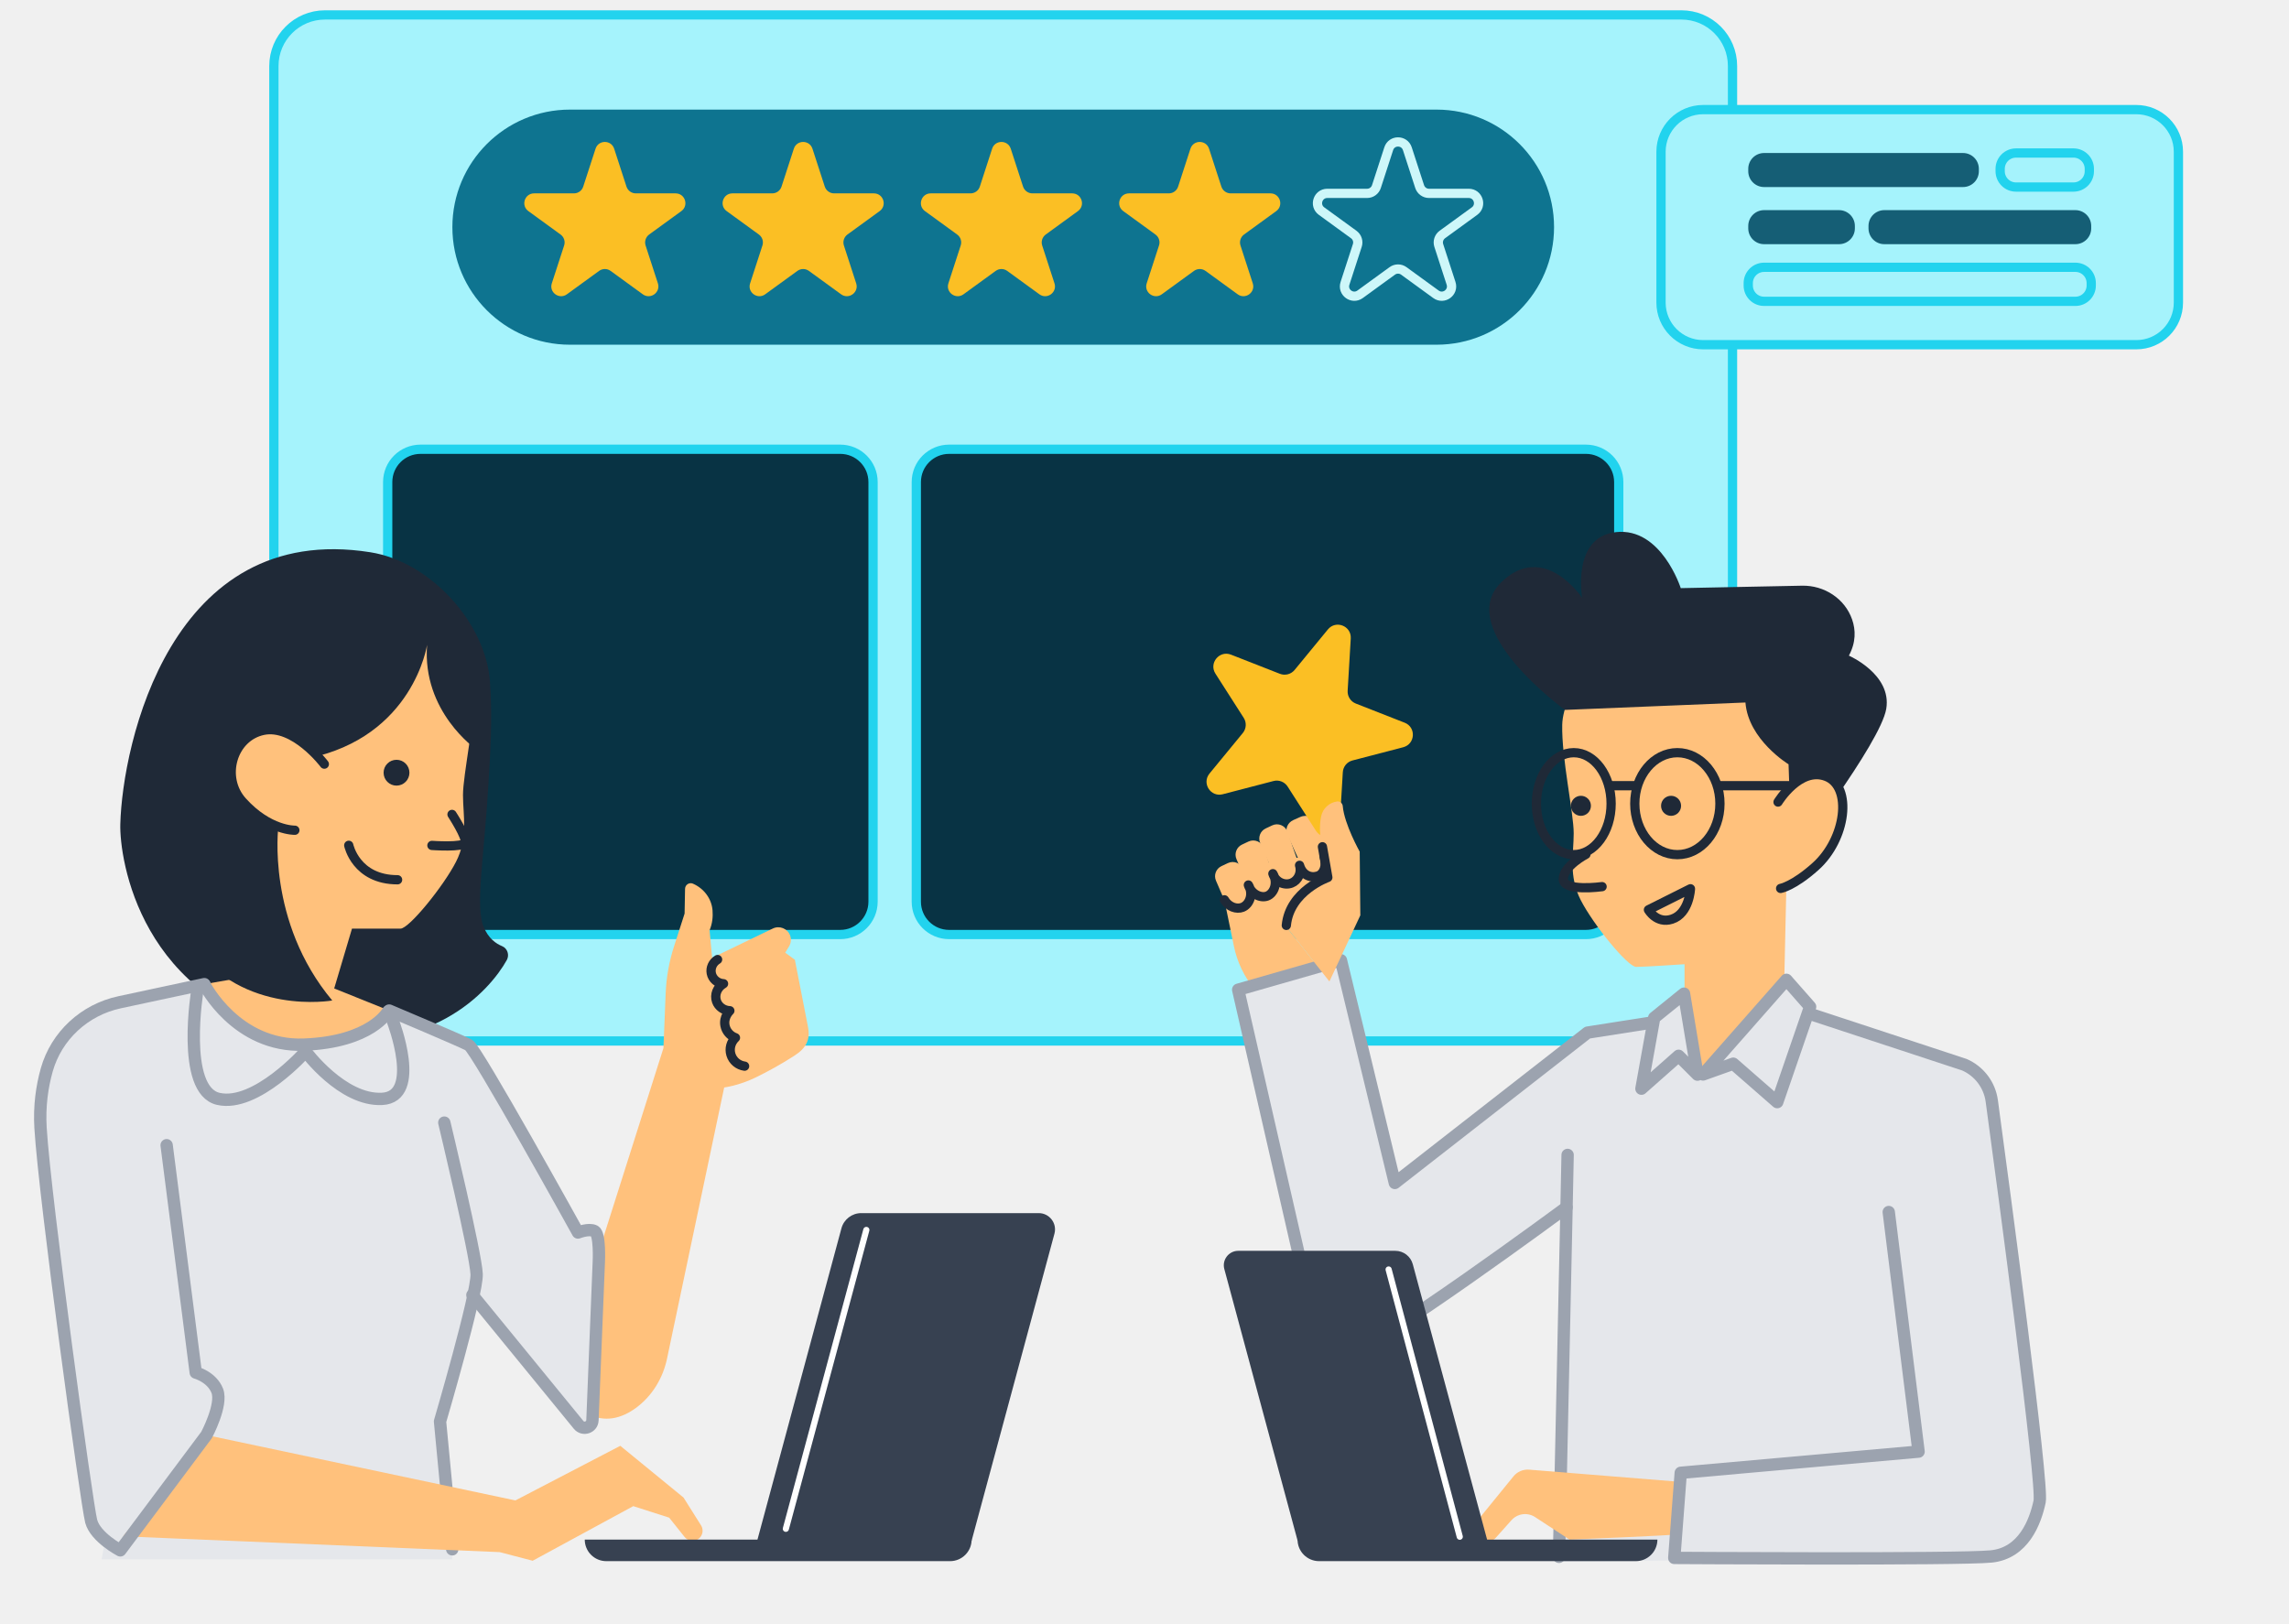
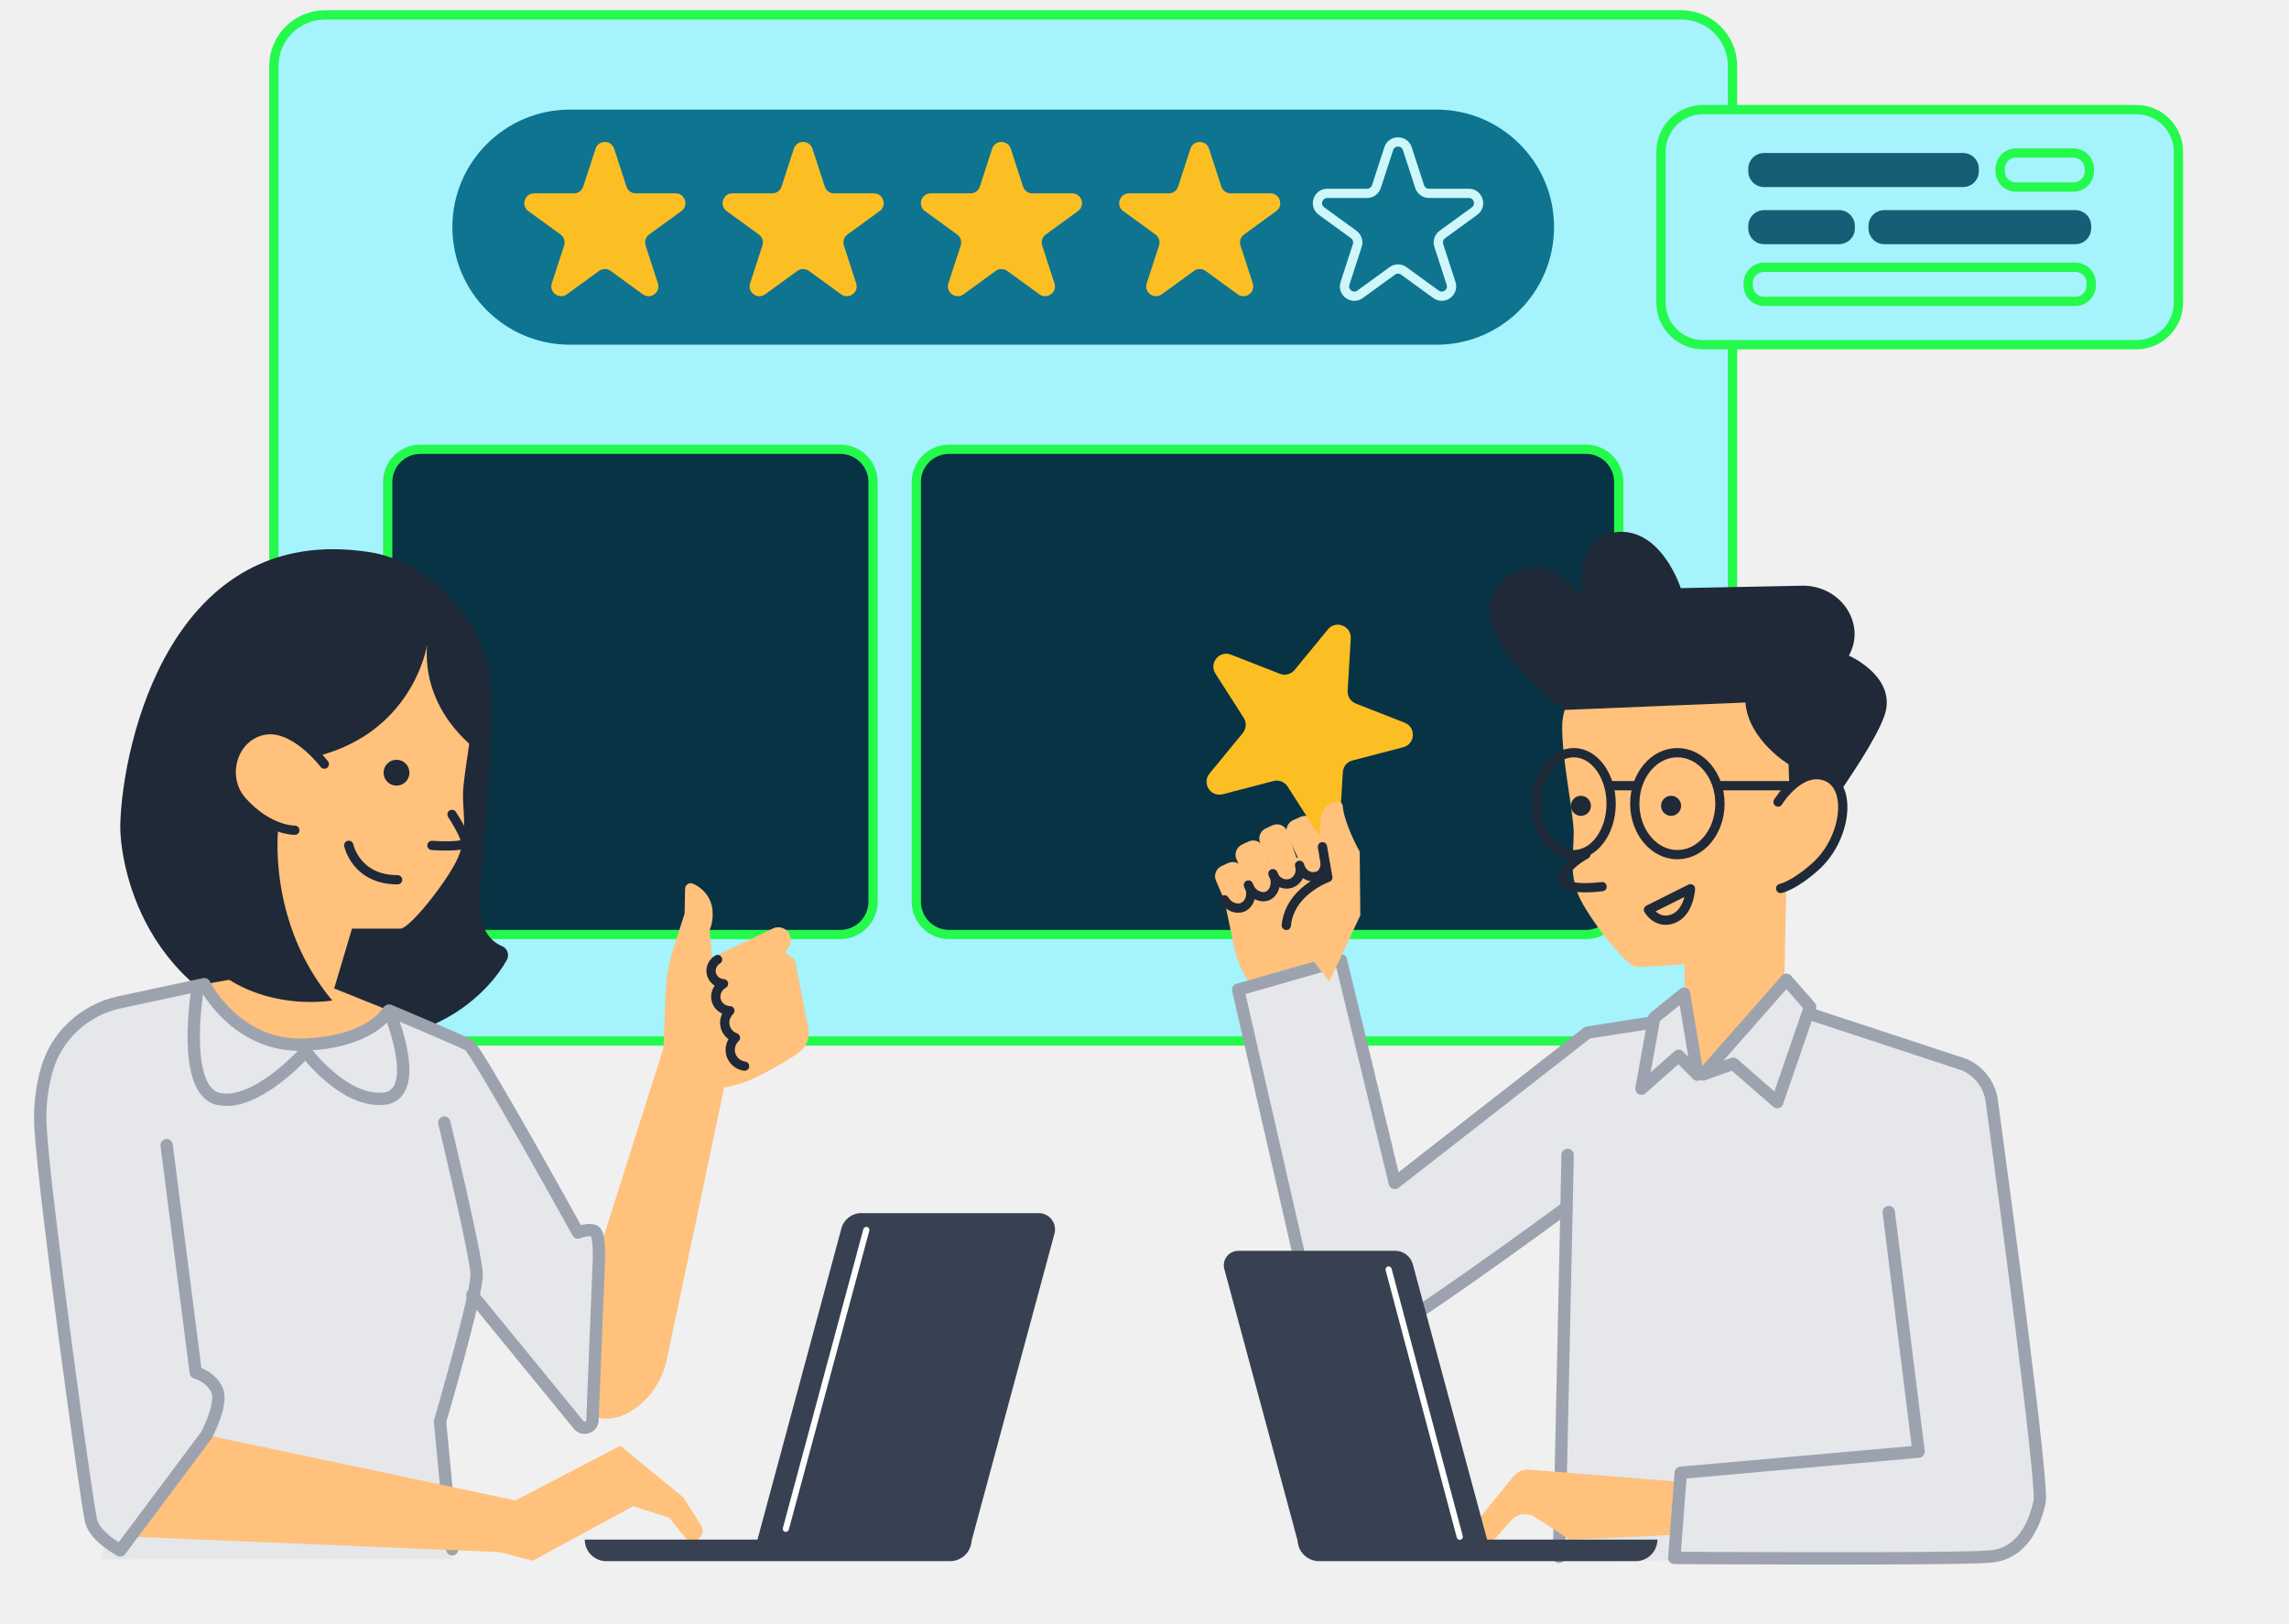
<svg xmlns="http://www.w3.org/2000/svg" width="210" height="149" viewBox="0 0 210 149" fill="none">
-   <path d="M154.262 95.519H29.814C27.226 95.519 25.127 93.419 25.127 90.831V6.057C25.127 3.469 27.226 1.37 29.814 1.37H154.26C156.848 1.37 158.947 3.469 158.947 6.057V90.831C158.95 93.419 156.851 95.519 154.262 95.519Z" fill="#A5F3FC" stroke="#22D3EE" stroke-width="0.849" stroke-miterlimit="10" />
-   <path d="M195.993 31.63H156.251C154.118 31.63 152.387 29.901 152.387 27.765V13.921C152.387 11.788 154.115 10.057 156.251 10.057H195.99C198.123 10.057 199.854 11.786 199.854 13.921V27.765C199.857 29.901 198.126 31.63 195.993 31.63Z" fill="#A5F3FC" stroke="#22D3EE" stroke-width="0.849" stroke-miterlimit="10" />
-   <path d="M77.084 85.751H38.578C36.915 85.751 35.568 84.404 35.568 82.741V44.232C35.568 42.569 36.915 41.222 38.578 41.222H77.087C78.75 41.222 80.097 42.569 80.097 44.232V82.741C80.094 84.401 78.747 85.751 77.084 85.751Z" fill="#083344" stroke="#22D3EE" stroke-width="0.849" stroke-miterlimit="10" />
-   <path d="M145.499 85.751H87.075C85.412 85.751 84.065 84.404 84.065 82.741V44.232C84.065 42.569 85.412 41.222 87.075 41.222H145.499C147.162 41.222 148.509 42.569 148.509 44.232V82.741C148.509 84.401 147.162 85.751 145.499 85.751Z" fill="#083344" stroke="#22D3EE" stroke-width="0.849" stroke-miterlimit="10" />
+   <path d="M154.262 95.519H29.814C27.226 95.519 25.127 93.419 25.127 90.831V6.057C25.127 3.469 27.226 1.37 29.814 1.37H154.26C156.848 1.37 158.947 3.469 158.947 6.057V90.831C158.95 93.419 156.851 95.519 154.262 95.519Z" fill="#A5F3FC" stroke="#23FA4B" stroke-width="0.849" stroke-miterlimit="10" />
+   <path d="M195.993 31.63H156.251C154.118 31.63 152.387 29.901 152.387 27.765V13.921C152.387 11.788 154.115 10.057 156.251 10.057H195.99C198.123 10.057 199.854 11.786 199.854 13.921V27.765C199.857 29.901 198.126 31.63 195.993 31.63Z" fill="#A5F3FC" stroke="#23FA4B" stroke-width="0.849" stroke-miterlimit="10" />
+   <path d="M77.084 85.751H38.578C36.915 85.751 35.568 84.404 35.568 82.741V44.232C35.568 42.569 36.915 41.222 38.578 41.222H77.087C78.75 41.222 80.097 42.569 80.097 44.232V82.741C80.094 84.401 78.747 85.751 77.084 85.751Z" fill="#083344" stroke="#23FA4B" stroke-width="0.849" stroke-miterlimit="10" />
+   <path d="M145.499 85.751H87.075C85.412 85.751 84.065 84.404 84.065 82.741V44.232C84.065 42.569 85.412 41.222 87.075 41.222H145.499C147.162 41.222 148.509 42.569 148.509 44.232V82.741C148.509 84.401 147.162 85.751 145.499 85.751Z" fill="#083344" stroke="#23FA4B" stroke-width="0.849" stroke-miterlimit="10" />
  <path d="M131.787 31.63H52.289C46.332 31.63 41.503 26.801 41.503 20.843C41.503 14.886 46.332 10.057 52.289 10.057H131.787C137.745 10.057 142.574 14.886 142.574 20.843C142.571 26.801 137.742 31.63 131.787 31.63Z" fill="#0E7490" />
  <path d="M56.346 13.647L57.474 17.121C57.596 17.491 57.941 17.743 58.329 17.743H61.981C62.852 17.743 63.214 18.858 62.51 19.37L59.556 21.517C59.242 21.746 59.11 22.153 59.228 22.524L60.357 25.998C60.626 26.826 59.678 27.517 58.974 27.005L56.02 24.858C55.706 24.628 55.279 24.628 54.963 24.858L52.009 27.005C51.305 27.517 50.354 26.826 50.626 25.998L51.755 22.524C51.876 22.153 51.743 21.746 51.426 21.517L48.473 19.37C47.769 18.858 48.131 17.743 49.002 17.743H52.654C53.045 17.743 53.39 17.491 53.508 17.121L54.637 13.647C54.903 12.818 56.077 12.818 56.346 13.647Z" fill="#FBBF24" />
  <path d="M74.538 13.647L75.667 17.121C75.788 17.491 76.133 17.743 76.521 17.743H80.173C81.044 17.743 81.406 18.858 80.702 19.37L77.749 21.517C77.435 21.746 77.302 22.153 77.421 22.524L78.549 25.998C78.818 26.826 77.87 27.517 77.166 27.005L74.213 24.858C73.899 24.628 73.472 24.628 73.155 24.858L70.201 27.005C69.497 27.517 68.546 26.826 68.818 25.998L69.947 22.524C70.068 22.153 69.935 21.746 69.619 21.517L66.665 19.37C65.961 18.858 66.323 17.743 67.194 17.743H70.846C71.237 17.743 71.582 17.491 71.701 17.121L72.829 13.647C73.095 12.818 74.269 12.818 74.538 13.647Z" fill="#FBBF24" />
  <path d="M92.73 13.647L93.859 17.121C93.98 17.491 94.326 17.743 94.713 17.743H98.365C99.236 17.743 99.598 18.858 98.894 19.37L95.941 21.517C95.627 21.746 95.494 22.153 95.613 22.524L96.741 25.998C97.01 26.826 96.062 27.517 95.358 27.005L92.405 24.858C92.091 24.628 91.664 24.628 91.347 24.858L88.394 27.005C87.689 27.517 86.739 26.826 87.01 25.998L88.139 22.524C88.26 22.153 88.128 21.746 87.811 21.517L84.857 19.37C84.153 18.858 84.515 17.743 85.386 17.743H89.038C89.429 17.743 89.774 17.491 89.893 17.121L91.021 13.647C91.287 12.818 92.461 12.818 92.73 13.647Z" fill="#FBBF24" />
  <path d="M110.922 13.647L112.051 17.121C112.172 17.491 112.518 17.743 112.905 17.743H116.557C117.428 17.743 117.79 18.858 117.086 19.37L114.133 21.517C113.819 21.746 113.686 22.153 113.805 22.524L114.933 25.998C115.202 26.826 114.254 27.517 113.55 27.005L110.597 24.858C110.283 24.628 109.856 24.628 109.539 24.858L106.586 27.005C105.881 27.517 104.931 26.826 105.202 25.998L106.331 22.524C106.453 22.153 106.32 21.746 106.003 21.517L103.05 19.37C102.345 18.858 102.707 17.743 103.579 17.743H107.231C107.621 17.743 107.966 17.491 108.085 17.121L109.214 13.647C109.479 12.818 110.653 12.818 110.922 13.647Z" fill="#FBBF24" />
  <path d="M129.114 13.647L130.243 17.121C130.365 17.491 130.71 17.743 131.097 17.743H134.749C135.62 17.743 135.983 18.858 135.278 19.37L132.325 21.517C132.011 21.746 131.878 22.153 131.997 22.524L133.125 25.998C133.394 26.826 132.447 27.517 131.742 27.005L128.789 24.858C128.475 24.628 128.048 24.628 127.731 24.858L124.778 27.005C124.073 27.517 123.123 26.826 123.394 25.998L124.523 22.524C124.645 22.153 124.512 21.746 124.195 21.517L121.242 19.37C120.537 18.858 120.899 17.743 121.771 17.743H125.423C125.813 17.743 126.158 17.491 126.277 17.121L127.406 13.647C127.672 12.818 128.845 12.818 129.114 13.647Z" stroke="#CDF7F9" stroke-width="0.849" stroke-miterlimit="10" stroke-linecap="round" stroke-linejoin="round" />
  <path d="M161.841 17.163H180.095C180.896 17.163 181.546 16.513 181.546 15.712V15.492C181.546 14.691 180.896 14.04 180.095 14.04H161.841C161.04 14.04 160.39 14.691 160.39 15.492V15.712C160.39 16.513 161.04 17.163 161.841 17.163Z" fill="#155E75" />
-   <path d="M184.952 17.163H190.231C191.031 17.163 191.682 16.513 191.682 15.712V15.492C191.682 14.691 191.031 14.04 190.231 14.04H184.952C184.152 14.04 183.501 14.691 183.501 15.492V15.712C183.501 16.513 184.152 17.163 184.952 17.163Z" stroke="#22D3EE" stroke-width="0.849" stroke-miterlimit="10" />
-   <path d="M161.841 27.649H190.406C191.207 27.649 191.857 26.999 191.857 26.198V25.977C191.857 25.177 191.207 24.526 190.406 24.526H161.841C161.04 24.526 160.39 25.177 160.39 25.977V26.198C160.39 27.002 161.04 27.649 161.841 27.649Z" stroke="#22D3EE" stroke-width="0.849" stroke-miterlimit="10" />
+   <path d="M184.952 17.163H190.231C191.031 17.163 191.682 16.513 191.682 15.712V15.492C191.682 14.691 191.031 14.04 190.231 14.04H184.952C184.152 14.04 183.501 14.691 183.501 15.492V15.712C183.501 16.513 184.152 17.163 184.952 17.163Z" stroke="#23FA4B" stroke-width="0.849" stroke-miterlimit="10" />
+   <path d="M161.841 27.649H190.406C191.207 27.649 191.857 26.999 191.857 26.198V25.977C191.857 25.177 191.207 24.526 190.406 24.526H161.841C161.04 24.526 160.39 25.177 160.39 25.977V26.198C160.39 27.002 161.04 27.649 161.841 27.649Z" stroke="#23FA4B" stroke-width="0.849" stroke-miterlimit="10" />
  <path d="M172.873 22.405H190.403C191.204 22.405 191.854 21.754 191.854 20.954V20.733C191.854 19.933 191.204 19.282 190.403 19.282H172.873C172.073 19.282 171.422 19.933 171.422 20.733V20.954C171.425 21.757 172.073 22.405 172.873 22.405Z" fill="#155E75" />
  <path d="M161.841 22.405H168.72C169.521 22.405 170.172 21.754 170.172 20.954V20.733C170.172 19.933 169.521 19.282 168.72 19.282H161.841C161.04 19.282 160.39 19.933 160.39 20.733V20.954C160.39 21.757 161.04 22.405 161.841 22.405Z" fill="#155E75" />
  <path d="M54.934 114.873L60.866 96.175L61.07 91.139C61.129 89.683 61.387 88.24 61.834 86.851L62.807 83.827L62.849 81.553C62.858 81.179 63.24 80.936 63.582 81.086L63.59 81.092C64.578 81.527 65.285 82.455 65.37 83.53C65.415 84.099 65.364 84.738 65.098 85.357L65.333 87.886L70.903 85.199C71.511 84.905 72.244 85.196 72.484 85.83C72.612 86.164 72.575 86.537 72.391 86.84L72.04 87.417L72.923 88.065L74.128 94.229C74.36 95.408 73.938 96.18 72.931 96.834C71.698 97.637 70.481 98.302 69.338 98.862C67.788 99.62 66.439 99.784 66.439 99.784L61.22 124.548C60.861 126.395 59.859 128.075 58.34 129.19C57.101 130.098 55.5 130.638 53.749 129.645L54.934 114.873Z" fill="#FFC17C" />
  <path d="M33.973 50.673C39.545 51.556 44.567 57.219 44.949 62.52C45.203 66.039 44.968 69.29 44.801 72.11C44.414 78.642 43.596 83.114 44.357 85.012C44.801 86.121 45.52 86.594 46.063 86.817C46.558 87.021 46.753 87.623 46.496 88.09C44.965 90.859 39.381 97.272 27.846 94.998C12.83 92.039 10.952 78.783 11.037 75.621C11.232 68.305 15.648 47.771 33.973 50.673Z" fill="#1F2937" />
  <path d="M41.486 143.082H9.32L9.651 141.303C9.651 141.303 8.465 141.303 7.936 136.887C7.407 132.471 3.719 103.733 3.719 103.733C3.719 103.733 2.994 96.418 7.475 93.649C11.956 90.879 18.284 90.353 18.284 90.353C18.284 90.353 21.58 96.22 27.874 95.858C34.168 95.496 36.015 92.596 36.015 92.596L43.002 95.892L53.022 113.097C53.022 113.097 54.077 112.503 54.538 112.964L54.34 129.773C54.34 129.773 54.25 131.06 53.076 130.746L43.398 119.159L40.366 130.429L41.486 143.082Z" fill="#E5E7EB" />
  <path d="M33.71 53.31C39.763 54.062 43.466 59.966 43.531 62.999C43.596 66.031 42.476 71.072 42.476 72.95C42.476 74.829 42.971 76.857 41.834 79.08C40.697 81.304 37.534 85.21 36.742 85.21C35.95 85.21 32.292 85.21 32.292 85.21L30.66 90.698L35.704 92.727C35.704 92.727 33.033 96.138 27.102 95.79C21.169 95.445 18.748 90.302 18.748 90.302L22.457 89.66L24.485 83.677C24.485 83.677 17.628 77.737 18.058 68.945C18.451 60.888 23.888 52.091 33.71 53.31Z" fill="#FFC17C" />
  <path d="M43.661 68.732C43.661 68.732 38.717 65.304 39.181 59.174C39.181 59.174 37.927 67.612 28.239 69.59L25.537 75.853C25.537 75.853 24.417 84.554 30.482 91.804C30.482 91.804 22.309 93.255 17.628 86.664C12.949 80.073 13.475 61.618 23.034 55.092C32.592 48.566 43.005 55.092 43.664 60.891C44.323 66.69 43.661 68.732 43.661 68.732Z" fill="#1F2937" />
  <path d="M35.704 92.726C35.704 92.726 42.278 95.496 43.005 95.889C43.729 96.285 53.025 113.094 53.025 113.094C53.025 113.094 54.015 112.698 54.541 112.961C55.067 113.224 54.937 115.795 54.937 115.795L54.354 130.316C54.329 130.978 53.5 131.255 53.081 130.743L43.339 118.828" stroke="#9CA3AF" stroke-width="1.132" stroke-miterlimit="10" stroke-linecap="round" stroke-linejoin="round" />
  <path d="M40.762 103.009C40.762 103.009 43.661 115.071 43.729 116.915C43.794 118.76 40.369 130.429 40.369 130.429L41.489 142.163" stroke="#9CA3AF" stroke-width="1.132" stroke-miterlimit="10" stroke-linecap="round" stroke-linejoin="round" />
  <path d="M18.943 131.679L47.285 137.676L56.909 132.666L62.708 137.413L64.317 139.968C64.637 140.477 64.394 141.153 63.822 141.34C63.455 141.458 63.053 141.34 62.812 141.037L61.392 139.258L58.097 138.202L48.869 143.212L45.837 142.42L11.297 140.969L18.943 131.679Z" fill="#FFC17C" />
  <path d="M18.745 90.302L10.966 91.968C7.767 92.653 5.173 95.029 4.287 98.18C3.863 99.691 3.597 101.484 3.719 103.501C4.115 110.027 7.97 138.106 8.366 139.588C8.762 141.071 11.037 142.259 11.037 142.259L18.946 131.679C18.946 131.679 20.428 128.91 19.936 127.625C19.441 126.341 17.959 125.945 17.959 125.945L15.288 105.083" stroke="#9CA3AF" stroke-width="1.132" stroke-miterlimit="10" stroke-linecap="round" stroke-linejoin="round" />
  <path d="M41.469 74.73C41.469 74.73 42.838 76.837 42.683 77.312C42.527 77.787 39.625 77.575 39.625 77.575" stroke="#1F2937" stroke-width="0.849" stroke-miterlimit="10" stroke-linecap="round" />
  <path d="M31.995 77.564C31.995 77.564 32.654 80.726 36.476 80.726" stroke="#1F2937" stroke-width="0.849" stroke-miterlimit="10" stroke-linecap="round" />
  <path d="M36.377 72.087C37.032 72.087 37.562 71.557 37.562 70.902C37.562 70.248 37.032 69.717 36.377 69.717C35.723 69.717 35.192 70.248 35.192 70.902C35.192 71.557 35.723 72.087 36.377 72.087Z" fill="#1F2937" />
  <path d="M18.12 90.78C18.12 90.78 16.57 100.042 20.032 100.831C23.492 101.623 28.041 96.48 28.041 96.48C28.041 96.48 31.401 101.029 35.062 100.831C38.722 100.633 36.052 93.711 36.052 93.711" stroke="#9CA3AF" stroke-width="1.132" stroke-miterlimit="10" stroke-linecap="round" stroke-linejoin="round" />
  <path d="M69.466 141.371L77.197 112.706C77.418 111.886 78.162 111.314 79.013 111.314C82.49 111.314 91.347 111.314 95.296 111.314C96.28 111.314 96.996 112.251 96.738 113.201L89.14 141.371H69.466Z" fill="#374151" />
  <path d="M29.028 69.524C29.028 69.524 26.397 66 23.359 67.216C20.029 68.551 20.425 74.432 25.732 75.983L29.028 69.524Z" fill="#FFC17C" />
  <path d="M18.779 90.384C18.779 90.384 21.679 96.087 27.877 95.855C34.072 95.623 35.588 92.823 35.588 92.823" stroke="#9CA3AF" stroke-width="1.132" stroke-miterlimit="10" stroke-linecap="round" stroke-linejoin="round" />
  <path d="M65.834 88.045C65.392 88.305 65.16 88.811 65.254 89.301C65.356 89.832 65.822 90.237 66.38 90.265C65.791 90.596 65.528 91.287 65.735 91.875C65.91 92.373 66.397 92.724 66.96 92.743C66.923 92.777 66.365 93.315 66.51 94.096C66.606 94.613 66.974 95.046 67.474 95.221C67.053 95.617 66.889 96.217 67.056 96.766C67.228 97.335 67.721 97.75 68.312 97.829" stroke="#1F2937" stroke-width="0.849" stroke-miterlimit="10" stroke-linecap="round" stroke-linejoin="round" />
  <path d="M29.755 70.116C29.755 70.116 26.986 66.424 24.151 67.018C21.317 67.612 20.239 71.329 22.239 73.544C24.677 76.246 27.051 76.181 27.051 76.181" stroke="#1F2937" stroke-width="0.849" stroke-miterlimit="10" stroke-linecap="round" />
  <path d="M55.624 143.249H87.163C88.255 143.249 89.14 142.363 89.14 141.271H53.647C53.647 142.363 54.532 143.249 55.624 143.249Z" fill="#374151" />
  <path d="M79.48 112.859L72.097 140.279" stroke="white" stroke-width="0.566" stroke-miterlimit="10" stroke-linecap="round" />
  <path d="M121.963 90.056L115.839 91.671L115.092 90.769C114.153 89.635 113.505 88.288 113.208 86.848L112.325 82.566L116.829 78.786L121.672 78.611L121.822 80.515C121.822 80.515 118.41 81.652 117.988 85.012L121.963 90.056Z" fill="#FFC17C" />
  <path d="M120.817 75.564L122.09 79.012C122.319 79.632 122.003 80.311 121.363 80.571C120.69 80.845 119.909 80.551 119.621 79.917L118.11 76.605C117.875 76.087 118.116 75.487 118.656 75.247L119.298 74.961C119.898 74.698 120.602 74.978 120.817 75.564Z" fill="#FFC17C" />
  <path d="M118.116 76.325L119.295 79.711C119.508 80.319 119.213 80.987 118.622 81.242C118 81.51 117.276 81.222 117.01 80.599L115.612 77.349C115.394 76.843 115.618 76.251 116.119 76.017L116.713 75.737C117.261 75.476 117.915 75.751 118.116 76.325Z" fill="#FFC17C" />
  <path d="M115.94 77.807L117.12 81.193C117.332 81.802 117.038 82.469 116.447 82.724C115.824 82.992 115.1 82.704 114.834 82.082L113.437 78.831C113.219 78.325 113.443 77.734 113.943 77.499L114.537 77.219C115.086 76.959 115.74 77.233 115.94 77.807Z" fill="#FFC17C" />
  <path d="M114.062 79.785L115.219 83.307L113.044 84.246L111.556 80.806C111.338 80.299 111.561 79.708 112.062 79.474L112.656 79.194C113.208 78.936 113.861 79.21 114.062 79.785Z" fill="#FFC17C" />
  <path d="M121.491 78.628C121.737 79.428 121.457 80.201 120.897 80.382C120.212 80.602 119.479 80.282 119.225 79.4C119.443 80.076 119.095 80.795 118.484 81.032C117.816 81.292 117.007 80.91 116.778 80.167C117.273 81.004 116.882 81.977 116.26 82.218C115.677 82.441 114.806 82.059 114.529 81.205C115.015 82.017 114.648 82.993 113.986 83.256C113.443 83.471 112.701 83.21 112.331 82.563" stroke="#1F2937" stroke-width="0.849" stroke-miterlimit="10" stroke-linecap="round" stroke-linejoin="round" />
  <path d="M163.886 81.341L163.691 90.121L155.781 98.624L154.545 93.864V88.475C154.545 88.475 150.902 88.721 150.112 88.721C149.32 88.721 146.158 84.817 145.021 82.591C143.883 80.367 144.376 78.339 144.376 76.461C144.376 74.582 143.255 69.541 143.323 66.509C143.388 63.477 147.091 57.57 153.142 56.818C162.964 55.598 166.624 65.256 167.15 73.1C167.524 78.647 163.886 81.341 163.886 81.341Z" fill="#FFC17C" />
  <path d="M123.021 88.112L113.595 90.814L120.781 122.188C120.781 122.188 121.836 124.497 124.011 124.166L143.762 110.76L143.029 143.297C143.029 143.297 182.627 142.884 182.678 142.819C182.726 142.754 187.128 142.505 187.077 136.078L182.709 100.896C182.709 100.896 182.347 98.786 180.667 97.963L165.804 92.953L166.067 92.376L163.892 89.903L155.736 98.605C155.736 98.605 154.534 91.108 154.5 91.173C154.466 91.238 151.798 93.315 151.765 93.383C151.731 93.448 151.688 93.818 151.688 93.818L145.651 94.752L127.971 108.545L123.021 88.112Z" fill="#E5E7EB" />
  <path d="M153.309 74.86C153.817 74.86 154.228 74.448 154.228 73.94C154.228 73.433 153.817 73.021 153.309 73.021C152.801 73.021 152.39 73.433 152.39 73.94C152.39 74.448 152.801 74.86 153.309 74.86Z" fill="#1F2937" />
  <path d="M145.038 74.86C145.545 74.86 145.957 74.448 145.957 73.94C145.957 73.433 145.545 73.021 145.038 73.021C144.53 73.021 144.118 73.433 144.118 73.94C144.118 74.448 144.53 74.86 145.038 74.86Z" fill="#1F2937" />
  <path d="M151.629 93.813L145.646 94.752L127.966 108.545L123.021 88.112L113.595 90.814L120.88 122.633C120.88 122.633 121.672 124.214 123.779 124.084C125.889 123.951 143.719 110.785 143.719 110.785L143.026 142.853" stroke="#9CA3AF" stroke-width="1.132" stroke-miterlimit="10" stroke-linecap="round" stroke-linejoin="round" />
  <path d="M153.951 140.777C153.615 140.89 143.991 141.269 143.991 141.269L140.837 139.207C140.141 138.751 139.219 138.873 138.667 139.492L137.239 141.091C137.009 141.345 136.678 141.487 136.336 141.473C135.389 141.436 134.891 140.333 135.49 139.597L138.851 135.467C139.199 135.04 139.736 134.808 140.288 134.853L154.302 135.985L153.951 140.777Z" fill="#FFC17C" />
  <path d="M166.013 93.02L180.222 97.697C181.58 98.293 182.531 99.549 182.732 101.02C183.846 109.247 187.458 136.185 187.122 137.775C186.726 139.654 185.64 142.522 182.672 142.819C179.705 143.116 153.603 142.952 153.603 142.952L154.197 135.142L176.016 133.198L173.28 111.215" stroke="#9CA3AF" stroke-width="1.132" stroke-miterlimit="10" stroke-linecap="round" stroke-linejoin="round" />
  <path d="M151.762 93.386L150.591 99.895L154.002 96.879L155.733 98.608L154.497 91.176L151.762 93.386Z" stroke="#9CA3AF" stroke-width="1.132" stroke-miterlimit="10" stroke-linecap="round" stroke-linejoin="round" />
  <path d="M156.243 98.591L163.889 89.906L166.064 92.378L163.049 101.128L159.012 97.603L156.243 98.591Z" stroke="#9CA3AF" stroke-width="1.132" stroke-miterlimit="10" stroke-linecap="round" stroke-linejoin="round" />
  <path d="M145.499 78.39C145.499 78.39 143.422 79.476 143.422 80.664C143.422 81.852 146.981 81.357 146.981 81.357" stroke="#1F2937" stroke-width="0.849" stroke-miterlimit="10" stroke-linecap="round" />
  <path d="M153.886 78.421C156.044 78.421 157.793 76.326 157.793 73.742C157.793 71.158 156.044 69.064 153.886 69.064C151.729 69.064 149.98 71.158 149.98 73.742C149.98 76.326 151.729 78.421 153.886 78.421Z" stroke="#1F2937" stroke-width="0.849" stroke-miterlimit="10" stroke-linecap="round" />
  <path d="M144.381 78.421C146.275 78.421 147.81 76.326 147.81 73.742C147.81 71.158 146.275 69.064 144.381 69.064C142.488 69.064 140.953 71.158 140.953 73.742C140.953 76.326 142.488 78.421 144.381 78.421Z" stroke="#1F2937" stroke-width="0.849" stroke-miterlimit="10" stroke-linecap="round" />
  <path d="M151.233 83.482L155.088 81.552C155.088 81.552 154.989 83.827 153.383 84.344C151.985 84.797 151.233 83.482 151.233 83.482Z" stroke="#1F2937" stroke-width="0.849" stroke-miterlimit="10" stroke-linecap="round" stroke-linejoin="round" />
  <path d="M143.569 65.14C143.569 65.14 133.338 57.725 137.719 53.44C141.654 49.596 145.151 54.857 145.151 54.857C145.151 54.857 144.161 49.27 148.265 48.826C152.418 48.376 154.197 53.966 154.197 53.966L165.332 53.742C167.363 53.703 169.255 54.925 169.92 56.846C170.251 57.802 170.282 58.931 169.623 60.161C169.623 60.161 173.577 61.875 173.051 65.038C172.525 68.201 164.384 78.732 164.384 78.732L164.087 70.13C164.087 70.13 160.395 67.889 160.132 64.461L143.569 65.14Z" fill="#1F2937" />
  <path d="M157.694 72.093H165.818" stroke="#1F2937" stroke-width="0.849" stroke-miterlimit="10" stroke-linecap="round" />
  <path d="M147.674 72.093H150.178" stroke="#1F2937" stroke-width="0.849" stroke-miterlimit="10" stroke-linecap="round" />
  <path d="M163.218 74.158C163.218 74.158 164.002 71.072 166.904 71.072C169.807 71.072 170.879 77.985 163.233 81.487" fill="#FFC17C" />
  <path d="M136.458 141.371L129.615 116.008C129.42 115.281 128.761 114.774 128.008 114.774C124.93 114.774 117.095 114.774 113.601 114.774C112.73 114.774 112.096 115.603 112.322 116.443L119.046 141.371H136.458Z" fill="#374151" />
  <path d="M143.818 105.974L143.719 110.785" stroke="#9CA3AF" stroke-width="1.132" stroke-miterlimit="10" stroke-linecap="round" stroke-linejoin="round" />
  <path d="M163.122 73.595C163.122 73.595 165.125 70.308 167.546 71.247C169.968 72.186 169.377 76.99 166.556 79.51C164.537 81.318 163.36 81.521 163.36 81.521" stroke="#1F2937" stroke-width="0.849" stroke-miterlimit="10" stroke-linecap="round" />
  <path d="M123.923 58.58L123.638 63.383C123.607 63.895 123.909 64.37 124.387 64.557L128.868 66.314C129.937 66.732 129.847 68.274 128.735 68.566L124.079 69.779C123.581 69.909 123.225 70.342 123.194 70.857L122.908 75.66C122.84 76.806 121.343 77.196 120.727 76.229L118.133 72.175C117.856 71.742 117.332 71.536 116.834 71.666L112.178 72.879C111.066 73.168 110.235 71.867 110.965 70.978L114.02 67.259C114.345 66.862 114.379 66.3 114.102 65.867L111.508 61.813C110.888 60.846 111.87 59.652 112.939 60.071L117.42 61.827C117.898 62.014 118.441 61.873 118.769 61.477L121.824 57.757C122.551 56.868 123.991 57.431 123.923 58.58Z" fill="#FBBF24" />
  <path d="M124.8 83.991L121.963 90.056L117.986 85.012C118.407 81.652 121.819 80.515 121.819 80.515L121.669 78.611C121.027 77.23 121.01 75.867 121.205 74.911C121.278 74.549 121.459 74.232 121.717 73.994C121.971 73.754 122.3 73.593 122.665 73.542C122.928 73.505 123.165 73.7 123.188 73.963C123.332 75.638 124.744 78.147 124.744 78.147L124.8 83.991Z" fill="#FFC17C" />
  <path d="M121.324 77.697L121.819 80.514C121.819 80.514 118.308 81.751 118.011 84.913" stroke="#1F2937" stroke-width="0.849" stroke-miterlimit="10" stroke-linecap="round" stroke-linejoin="round" />
  <path d="M150.076 143.249H121.018C119.926 143.249 119.041 142.364 119.041 141.272H152.056C152.053 142.364 151.168 143.249 150.076 143.249Z" fill="#374151" />
  <path d="M127.397 116.486L133.923 141.006" stroke="white" stroke-width="0.566" stroke-miterlimit="10" stroke-linecap="round" />
</svg>
